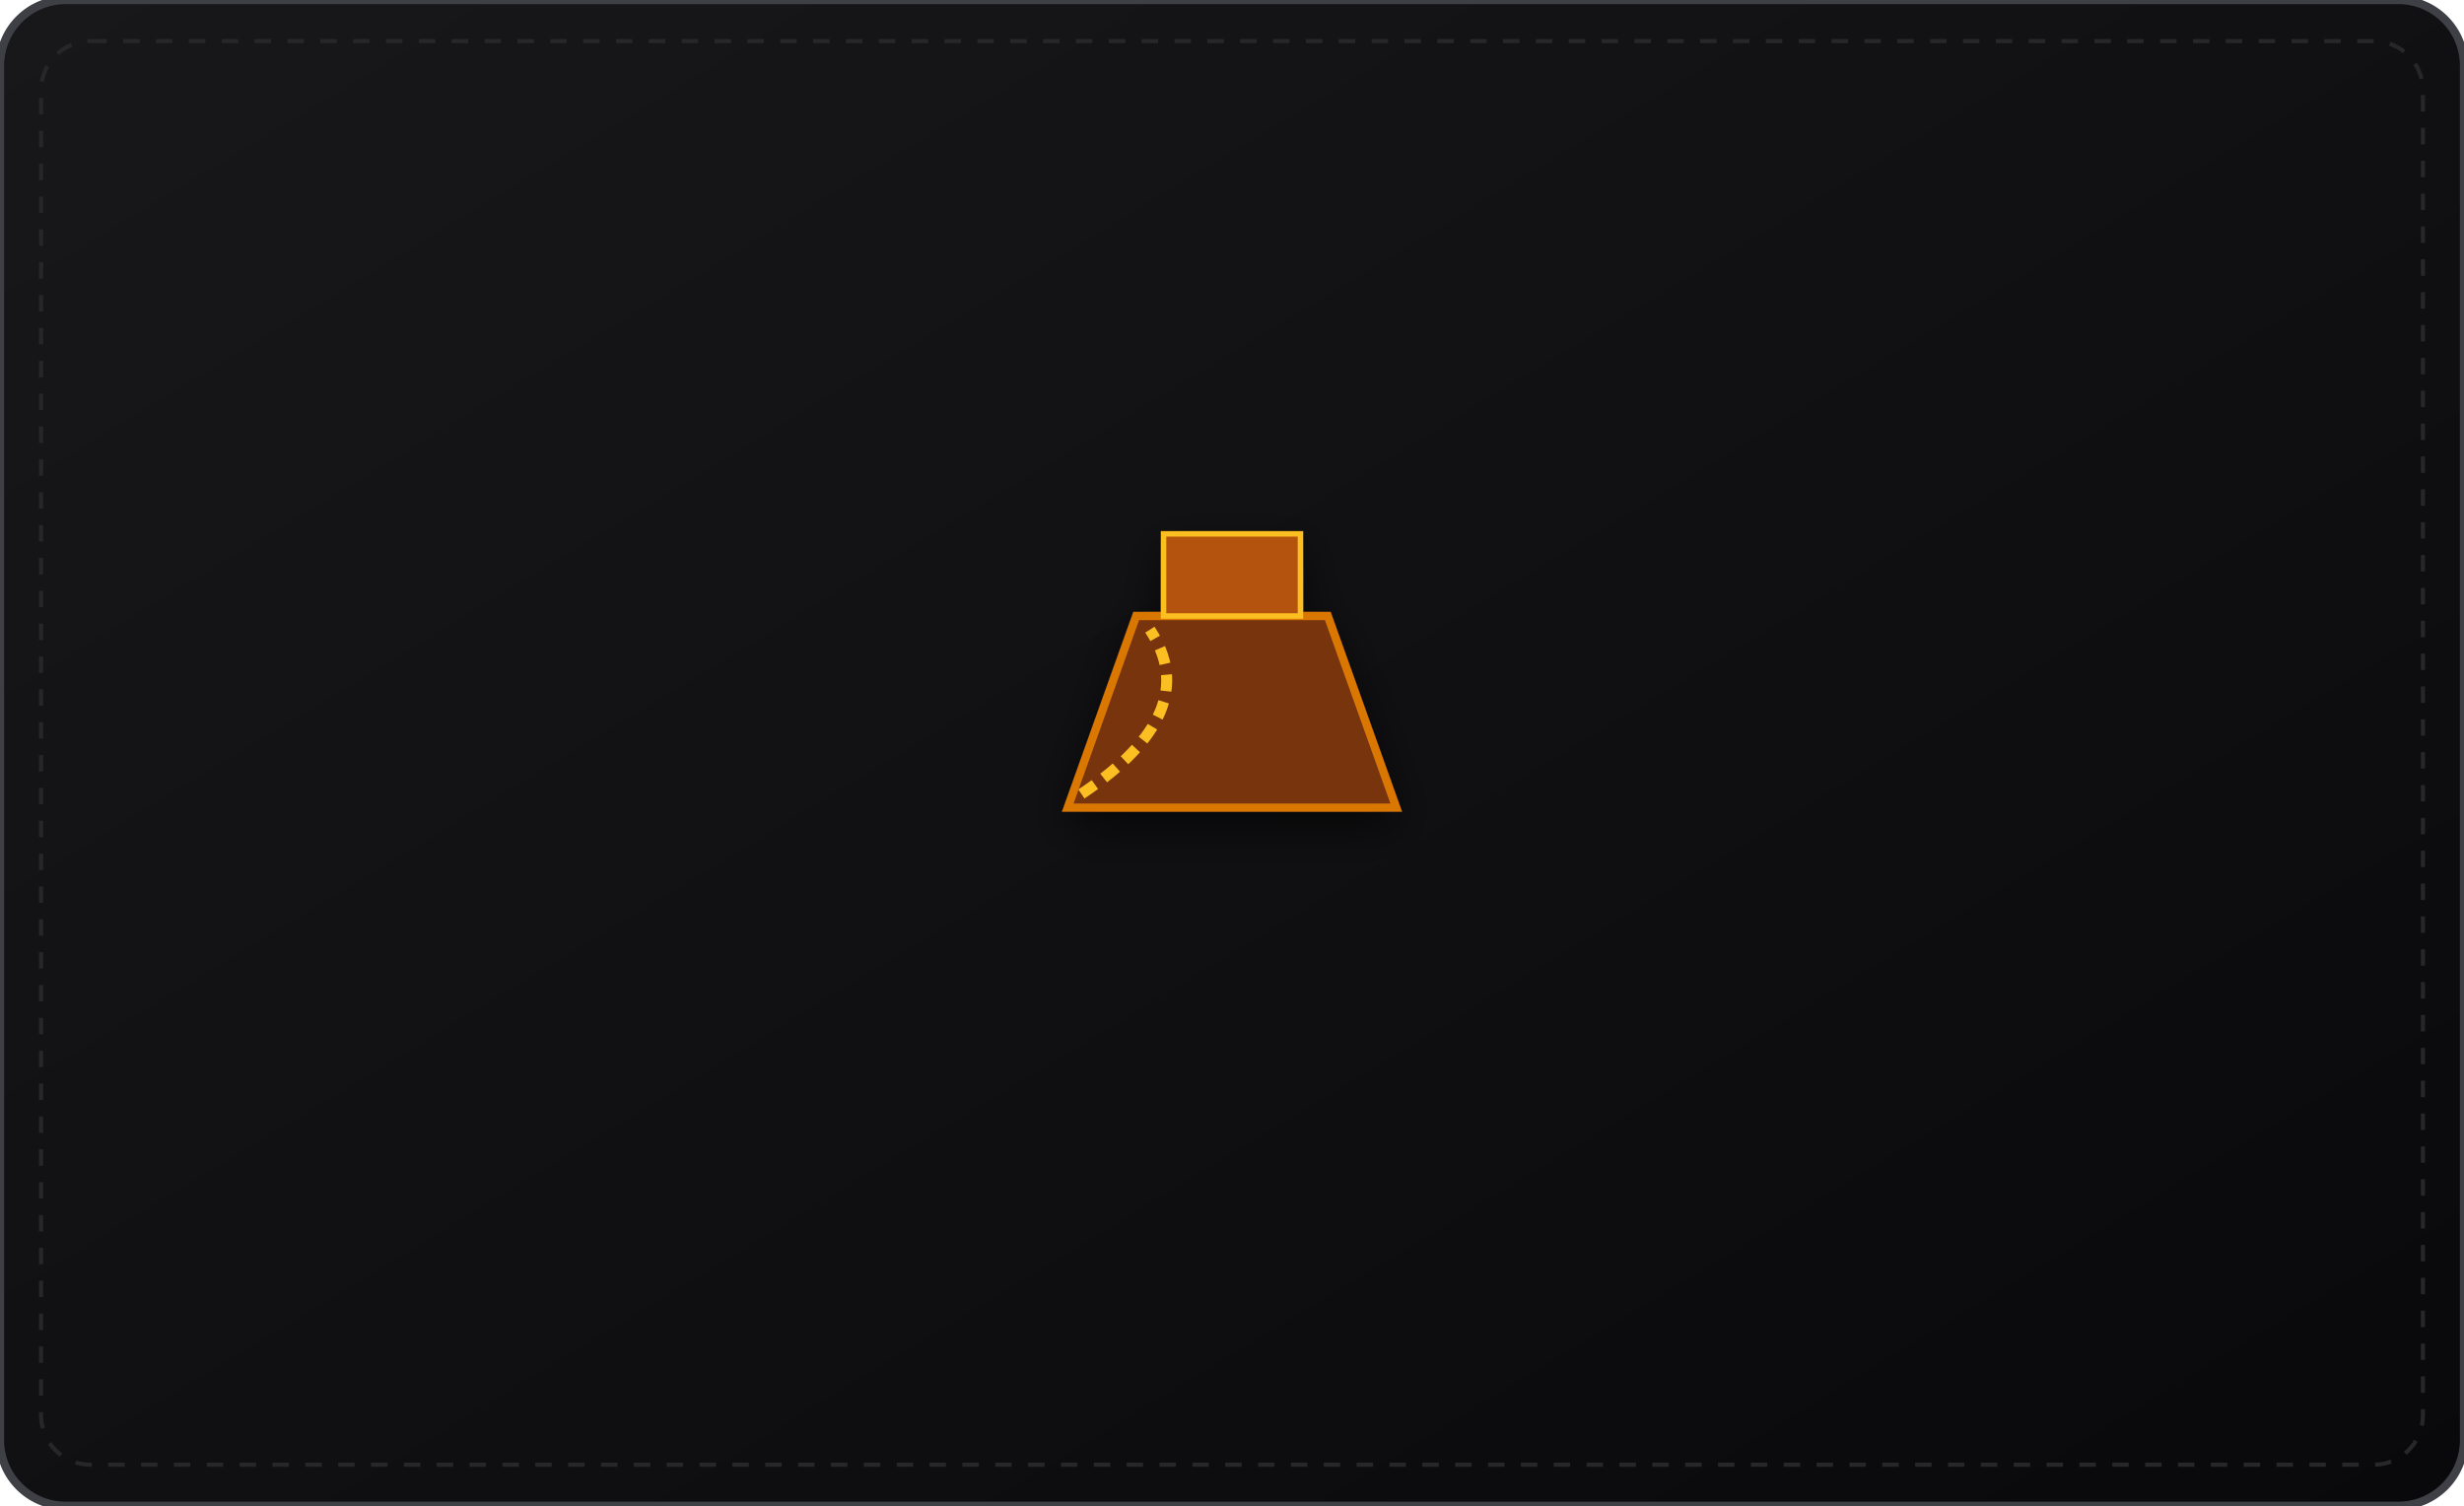
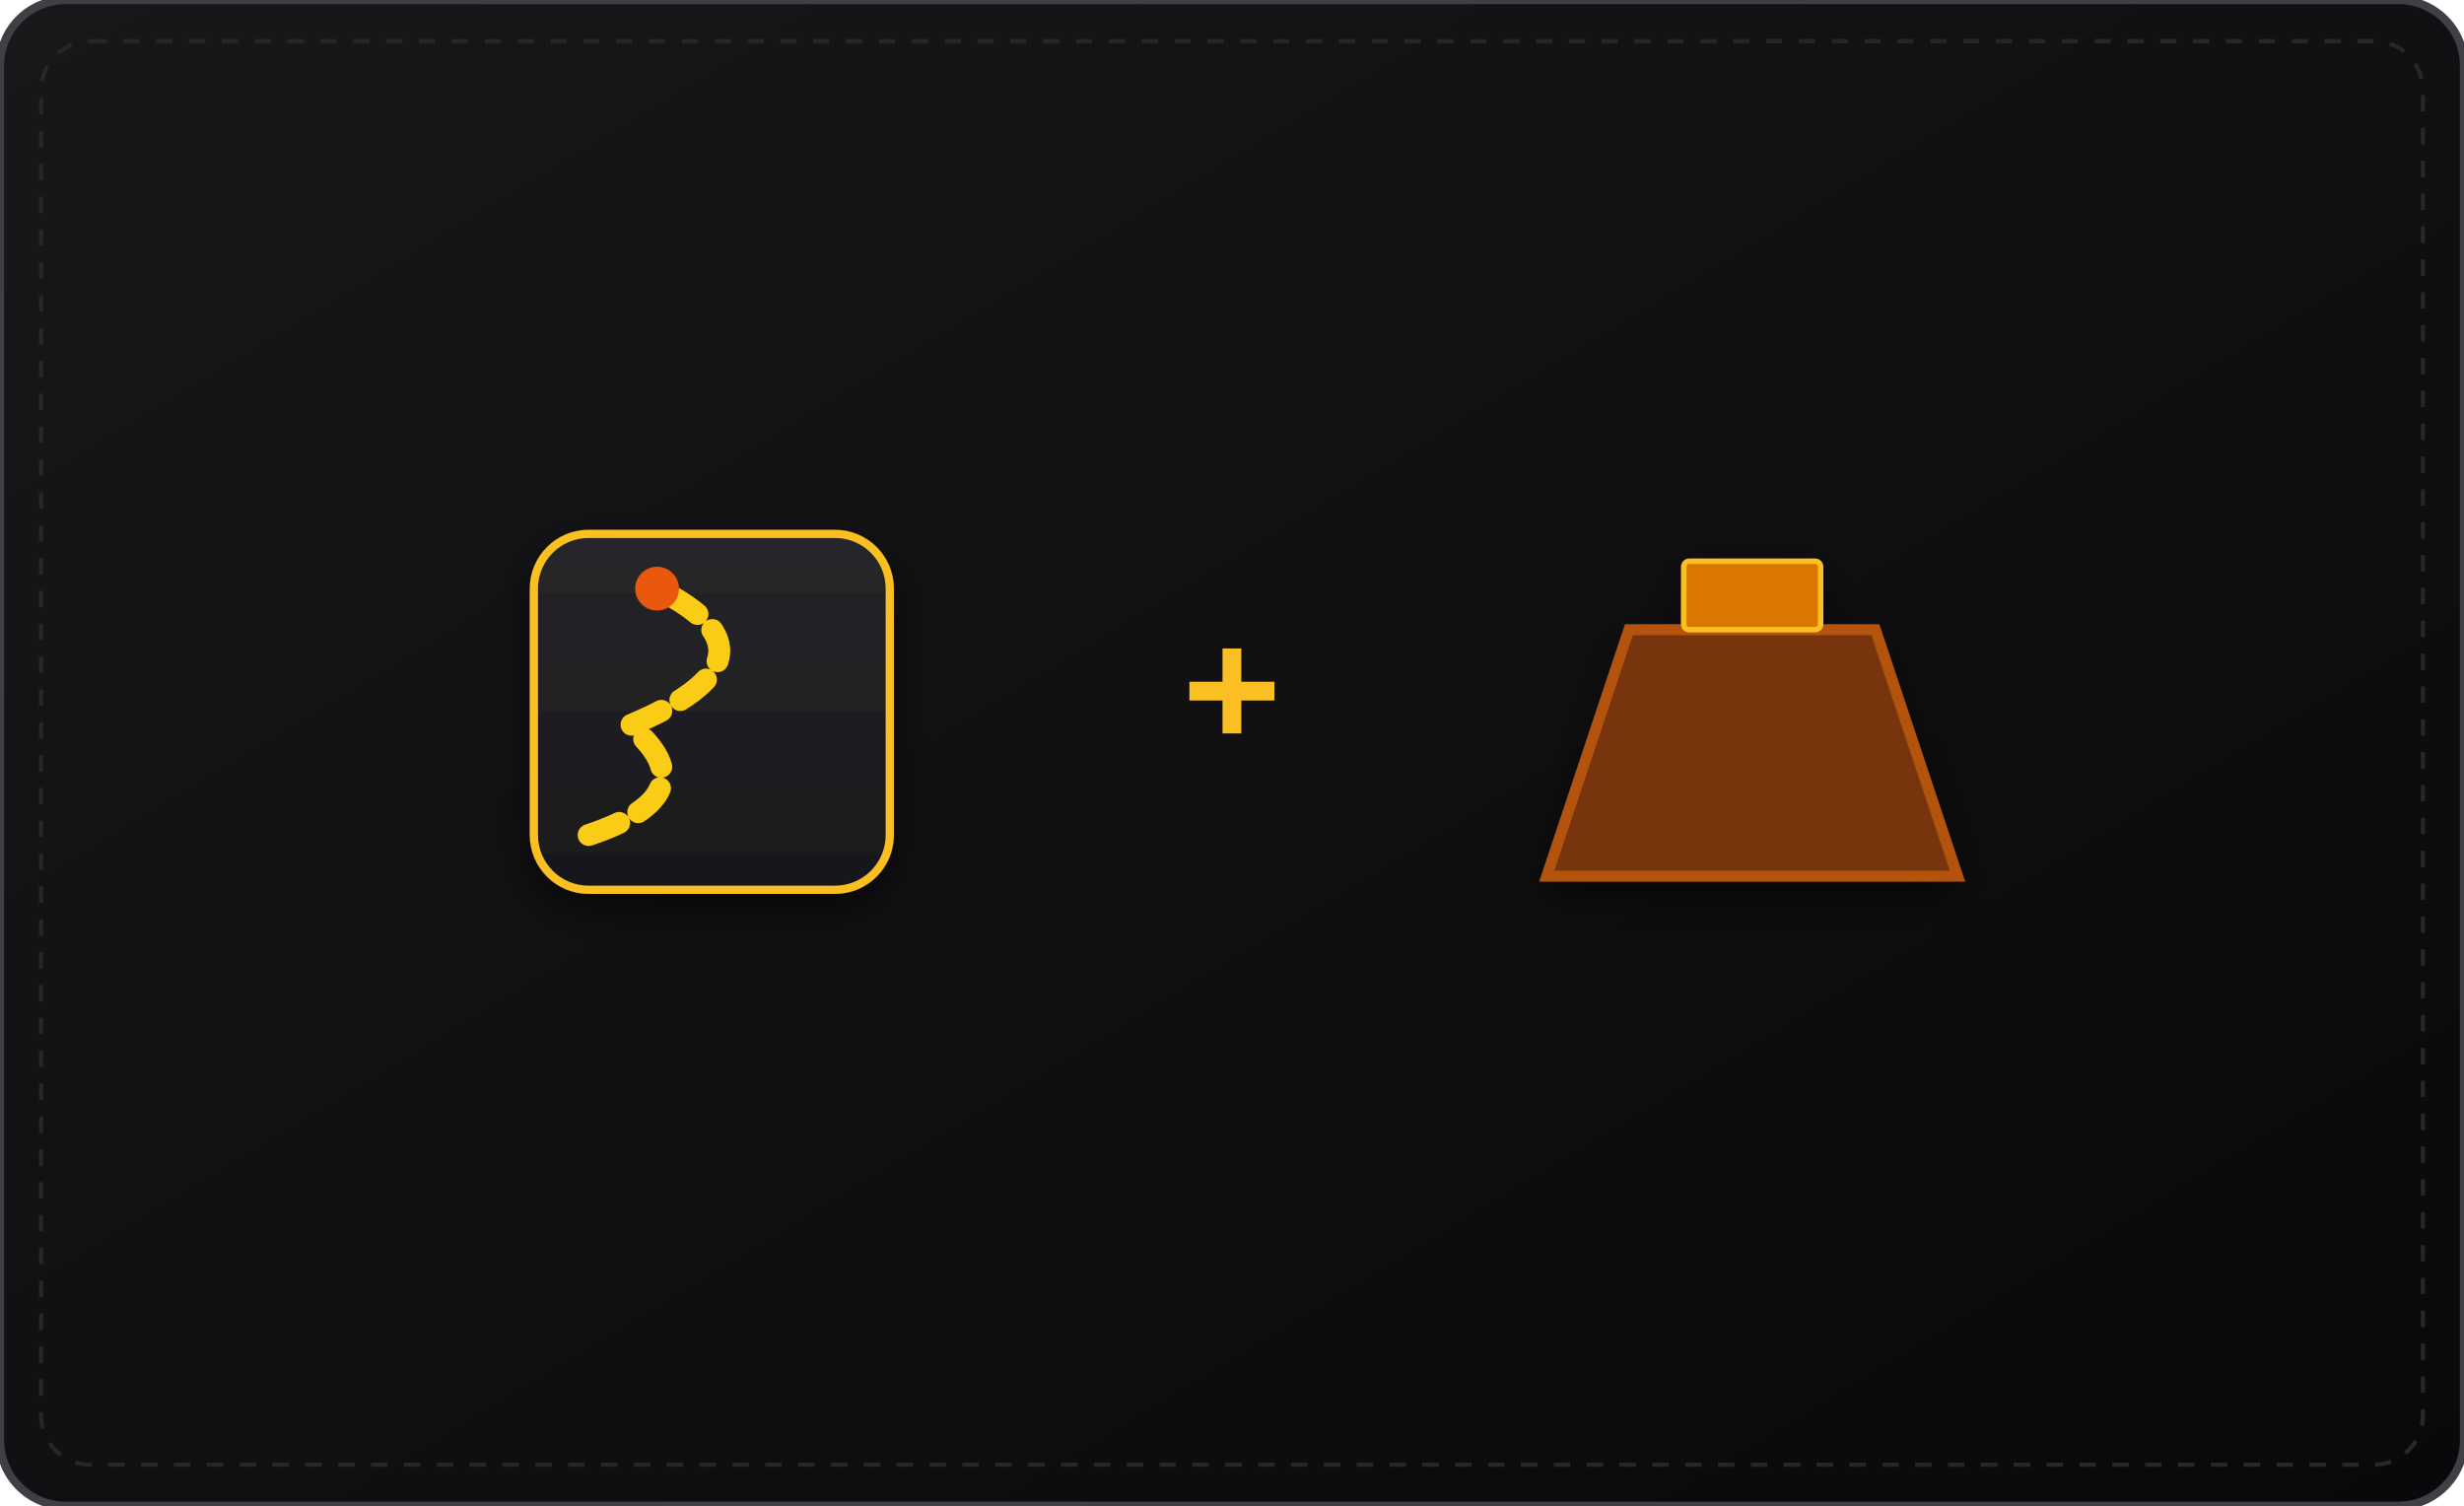
<svg xmlns="http://www.w3.org/2000/svg" viewBox="0 0 900 550" width="100%" height="100%" class="rebus-svg">
  <defs>
    <linearGradient id="bgGrad" x1="0%" y1="0%" x2="100%" y2="100%">
      <stop offset="0%" stop-color="#18181b" />
      <stop offset="100%" stop-color="#09090b" />
    </linearGradient>
    <linearGradient id="cardGrad" x1="0%" y1="0%" x2="0%" y2="100%">
      <stop offset="0%" stop-color="#27272a" />
      <stop offset="100%" stop-color="#18181b" />
    </linearGradient>
    <linearGradient id="goldGrad" x1="0%" y1="0%" x2="100%" y2="100%">
      <stop offset="0%" stop-color="#fbbf24" />
      <stop offset="100%" stop-color="#d97706" />
    </linearGradient>
    <linearGradient id="blueGrad" x1="0%" y1="0%" x2="100%" y2="100%">
      <stop offset="0%" stop-color="#60a5fa" />
      <stop offset="100%" stop-color="#2563eb" />
+     </linearGradient>
+     <linearGradient id="cyanGrad" x1="0%" y1="0%" x2="100%" y2="100%">
+       <stop offset="0%" stop-color="#38bdf8" />
+       <stop offset="100%" stop-color="#0284c7" />
    </linearGradient>
    <linearGradient id="redGrad" x1="0%" y1="0%" x2="100%" y2="100%">
      <stop offset="0%" stop-color="#f87171" />
      <stop offset="100%" stop-color="#dc2626" />
    </linearGradient>
    <linearGradient id="greenGrad" x1="0%" y1="0%" x2="100%" y2="100%">
      <stop offset="0%" stop-color="#34d399" />
      <stop offset="100%" stop-color="#059669" />
    </linearGradient>
    <linearGradient id="purpleGrad" x1="0%" y1="0%" x2="100%" y2="100%">
      <stop offset="0%" stop-color="#c084fc" />
      <stop offset="100%" stop-color="#7e22ce" />
    </linearGradient>
    <filter id="shadow" x="-20%" y="-20%" width="140%" height="140%">
      <feDropShadow dx="0" dy="6" stdDeviation="8" flood-color="#000" flood-opacity="0.6" />
    </filter>
  </defs>
  <rect width="900" height="550" rx="24" fill="url(#bgGrad)" stroke="#3f3f46" stroke-width="3" />
  <rect x="15" y="15" width="870" height="520" rx="18" fill="none" stroke="#27272a" stroke-width="1.5" stroke-dasharray="6 6" />
-   <g transform="translate(450, 250)" filter="url(#shadow)">
-     <polygon points="-60,45 -35,-25 35,-25 60,45" fill="#78350f" stroke="#d97706" stroke-width="3" />
-     <rect x="-25" y="-55" width="50" height="30" fill="#b45309" stroke="#fbbf24" stroke-width="2" />
-     <path d="M-55,40 Q-10,10 -30,-20" stroke="#fbbf24" stroke-width="4" stroke-dasharray="6 4" fill="none" />
+   <g transform="translate(640, 260)" filter="url(#shadow)">
+     <polygon points="-75,60 -45,-30 45,-30 75,60" fill="#78350f" stroke="#b45309" stroke-width="4" />
+     <rect x="-25" y="-55" width="50" height="25" rx="2" fill="#d97706" stroke="#fbbf24" stroke-width="2" />
+   </g>
+   <text x="450" y="275" font-family="system-ui, sans-serif" font-size="64" font-weight="900" fill="#fbbf24" text-anchor="middle">+</text>
+   <g transform="translate(260, 260)" filter="url(#shadow)">
+     <rect x="-65" y="-65" width="130" height="130" rx="20" fill="url(#cardGrad)" stroke="#fbbf24" stroke-width="3" />
+     <path d="M-45,45 Q0,30 -30,5 Q30,-20 -20,-45" stroke="#facc15" stroke-width="8" stroke-dasharray="12 8" fill="none" stroke-linecap="round" />
+     <circle cx="-20" cy="-45" r="8" fill="#ea580c" />
  </g>
</svg>
